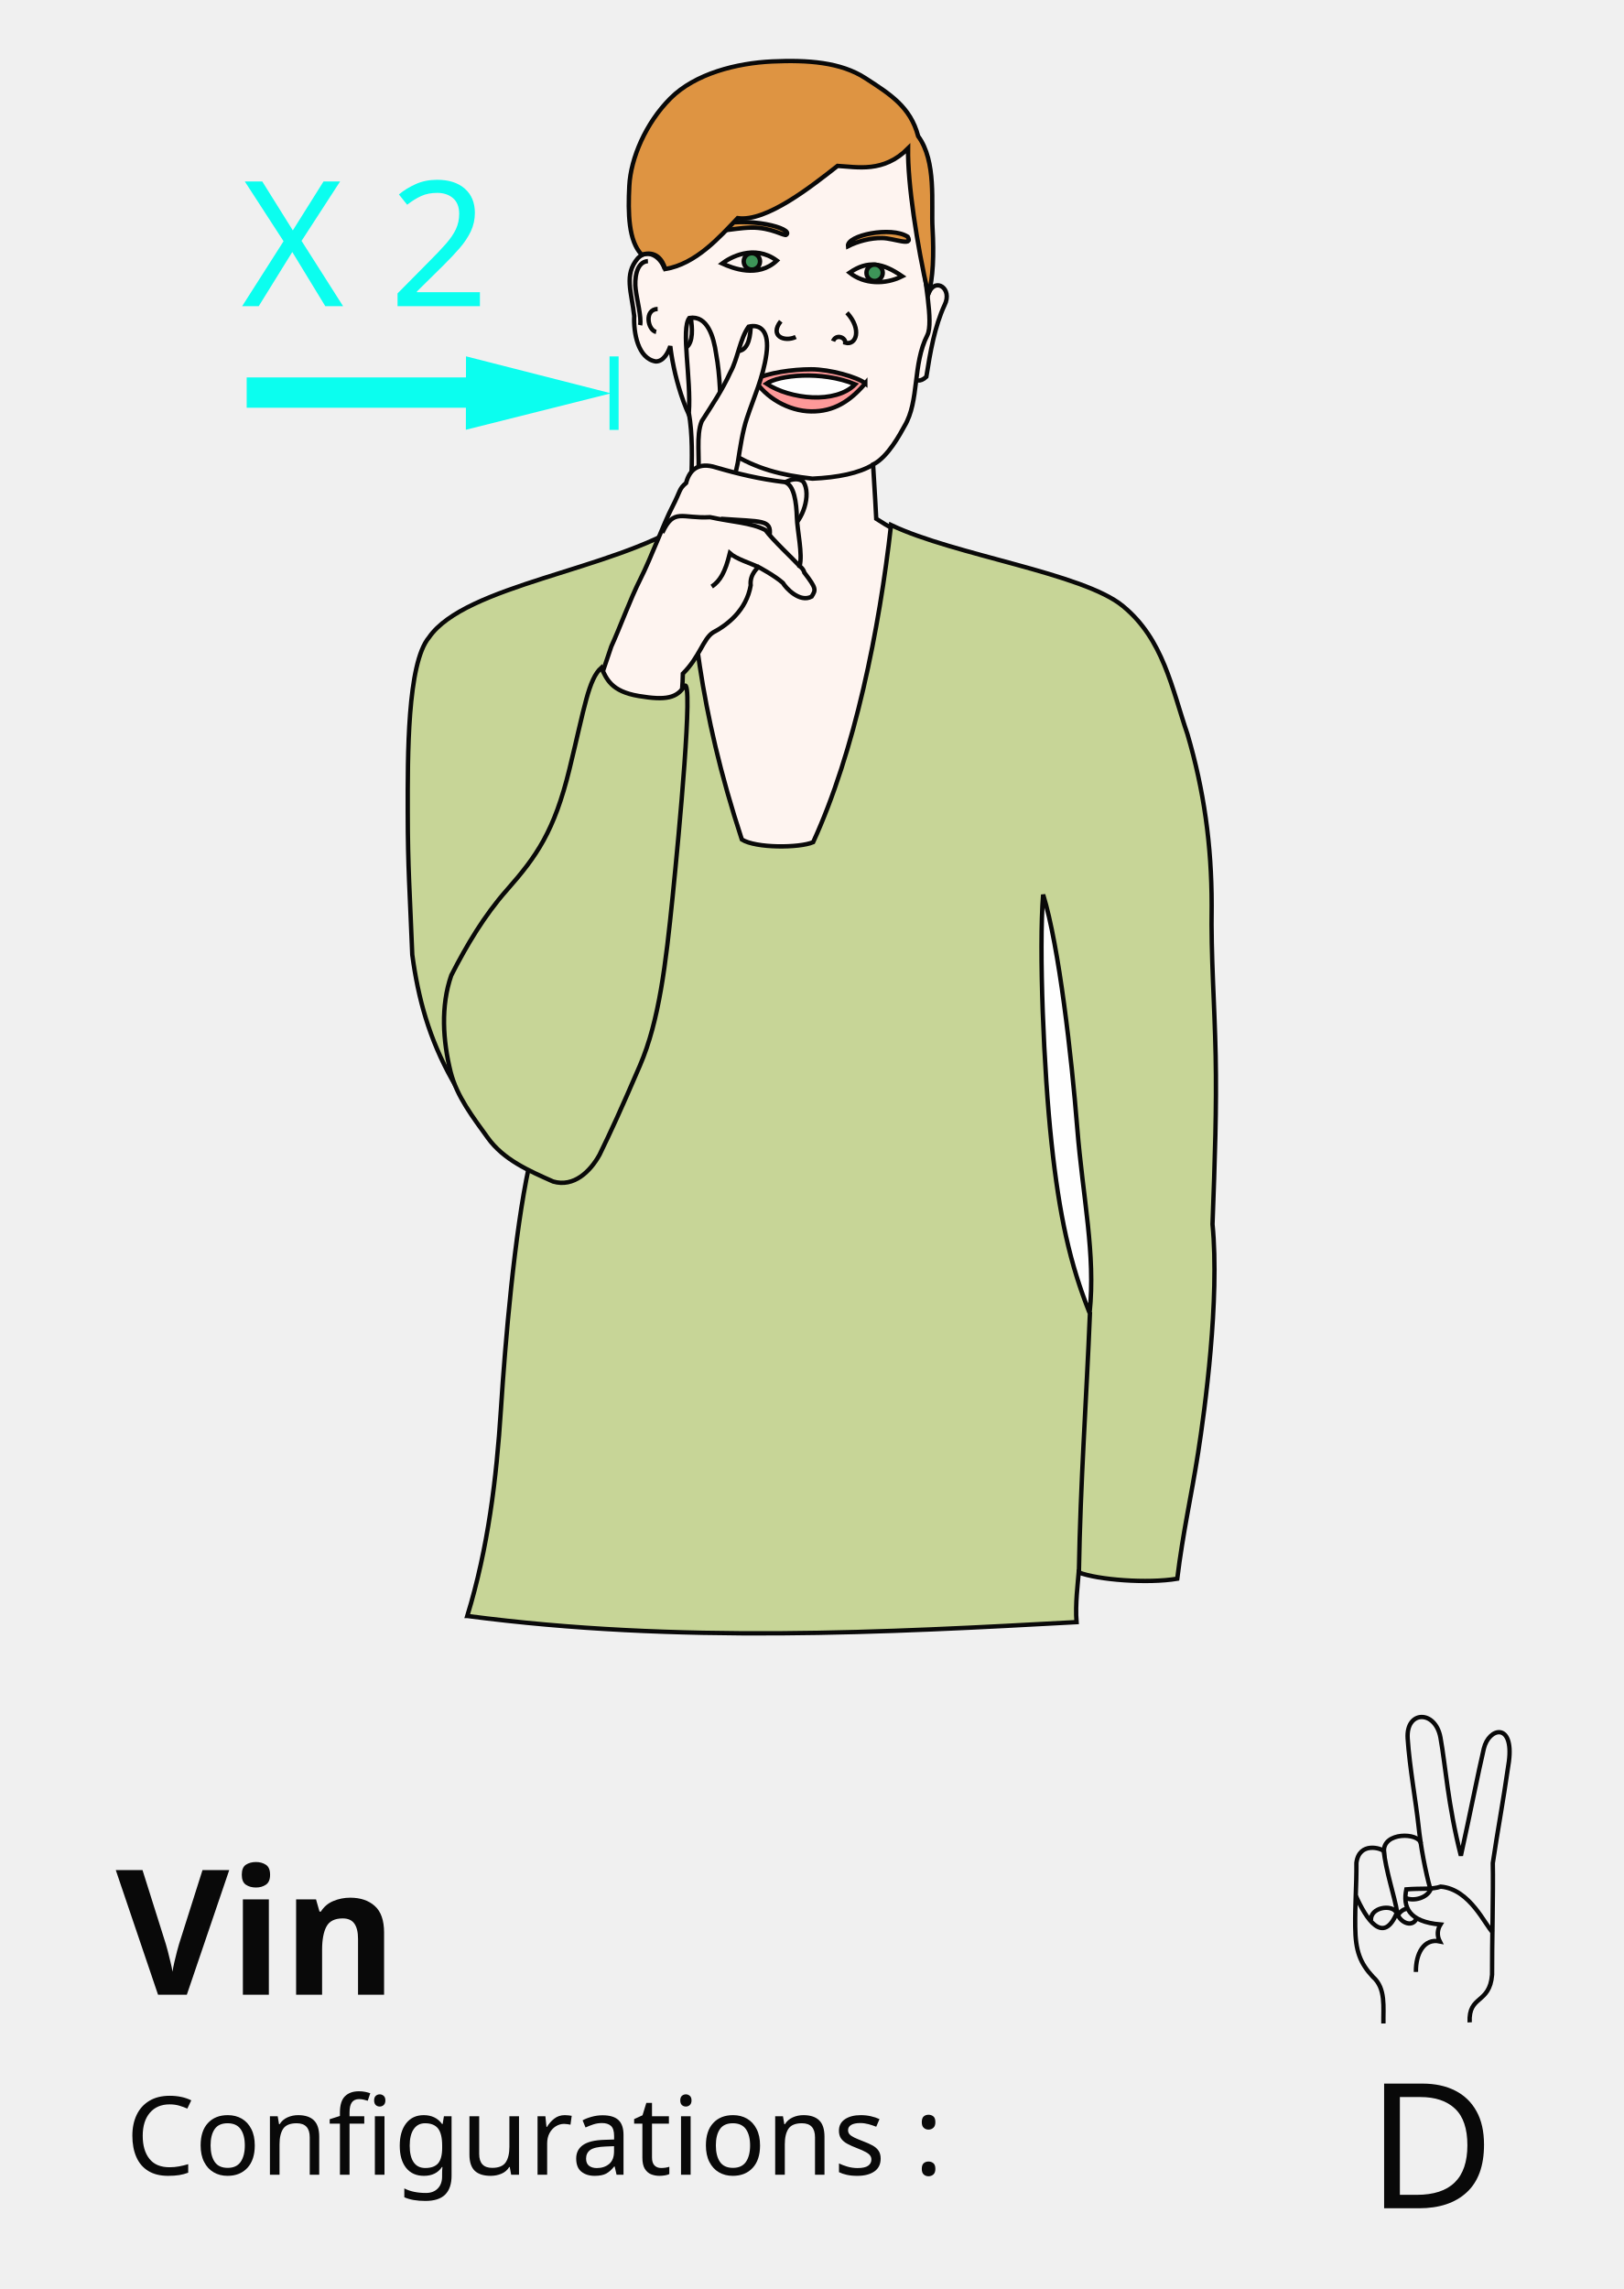
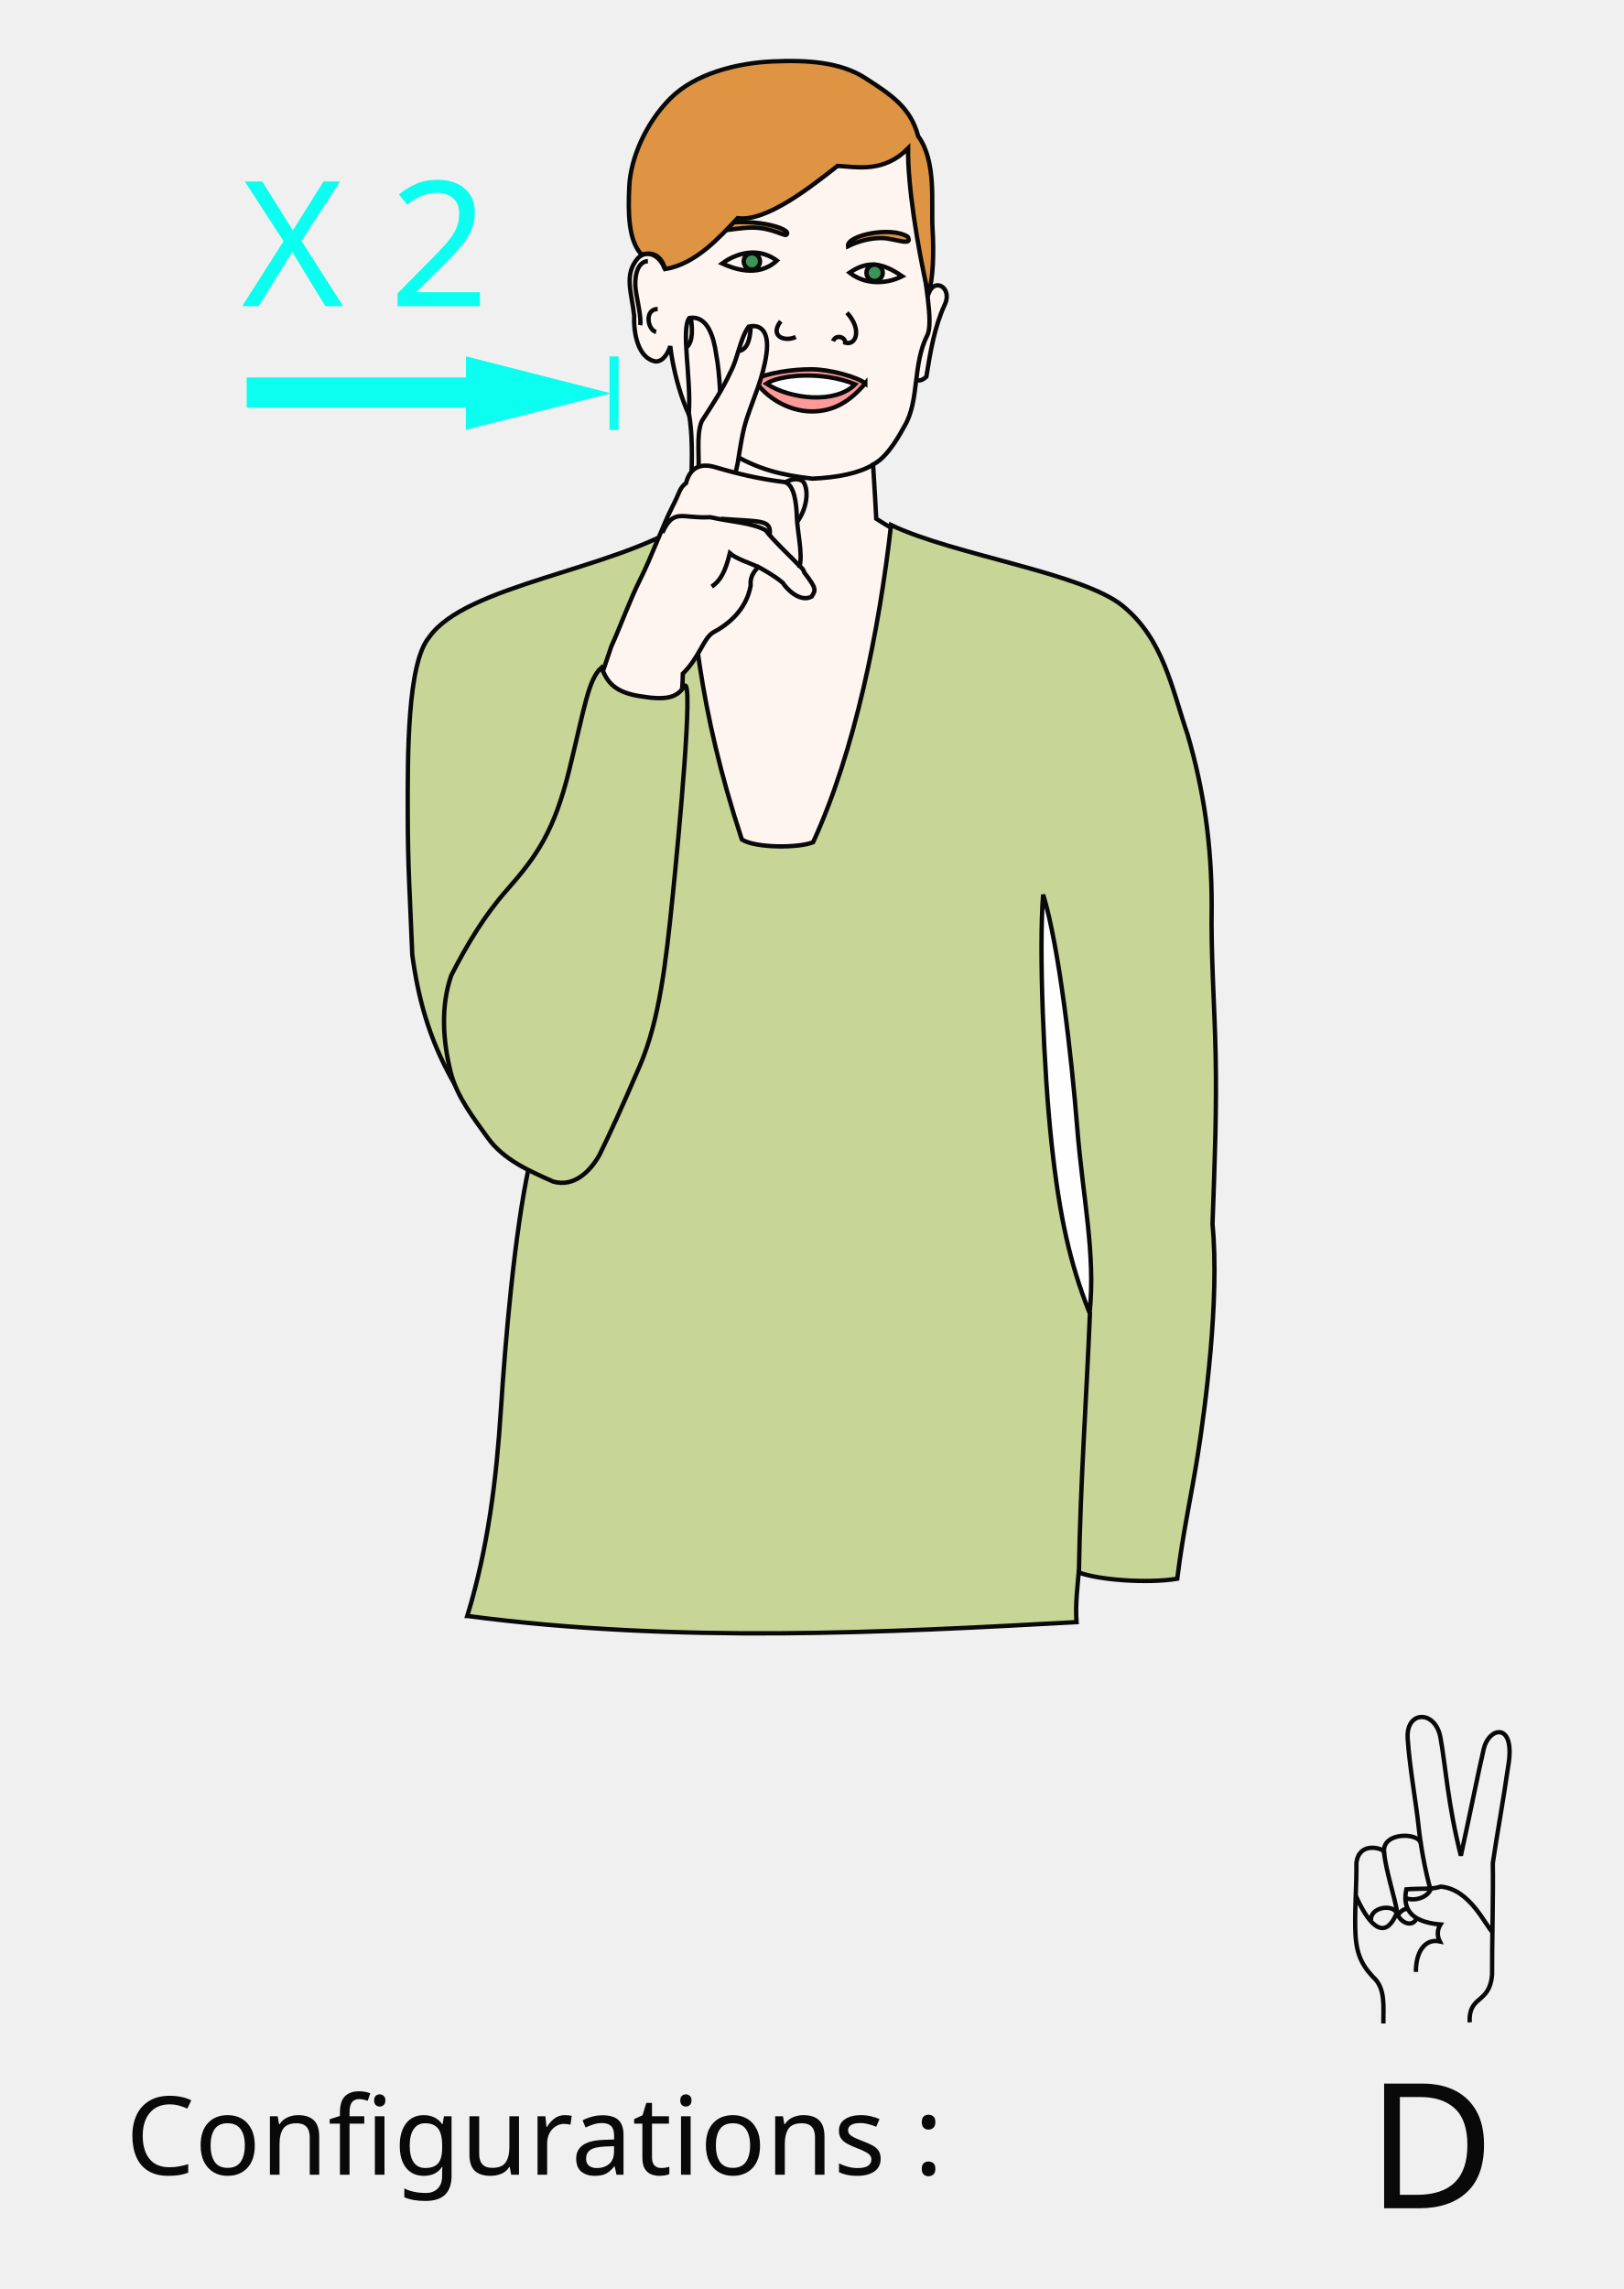
<svg xmlns="http://www.w3.org/2000/svg" width="105mm" height="148mm" viewBox="0 0 372.047 524.409" id="svg5316" version="1.1">
  <defs id="defs5318" />
  <g id="layer1" transform="translate(0,-527.9528)" style="opacity:0.96">
-     <text xml:space="preserve" style="font-style:normal;font-weight:normal;font-size:40px;line-height:125%;font-family:sans-serif;letter-spacing:0px;word-spacing:0px;fill:#000000;fill-opacity:1;stroke:none;stroke-width:1px;stroke-linecap:butt;stroke-linejoin:miter;stroke-opacity:1" x="26.527" y="984.944" id="text5980">
-       <tspan id="tspan5982" x="26.527" y="984.944" style="font-style:normal;font-variant:normal;font-weight:bold;font-stretch:normal;font-family:sans-serif;-inkscape-font-specification:'sans-serif Bold'">Vin</tspan>
-     </text>
    <text xml:space="preserve" style="font-style:normal;font-weight:normal;font-size:40px;line-height:125%;font-family:sans-serif;letter-spacing:0px;word-spacing:0px;fill:#000000;fill-opacity:1;stroke:none;stroke-width:1px;stroke-linecap:butt;stroke-linejoin:miter;stroke-opacity:1" x="28.795" y="1026.185" id="text5984">
      <tspan id="tspan5986" x="28.795" y="1026.185" style="font-size:25px">Configurations : </tspan>
    </text>
    <text xml:space="preserve" style="font-style:normal;font-weight:normal;font-size:40px;line-height:125%;font-family:sans-serif;letter-spacing:0px;word-spacing:0px;fill:#000000;fill-opacity:1;stroke:none;stroke-width:1px;stroke-linecap:butt;stroke-linejoin:miter;stroke-opacity:1" x="313.282" y="1033.868" id="text6291">
      <tspan id="tspan6293" x="313.282" y="1033.868">D</tspan>
    </text>
    <g id="g4596" transform="matrix(0.4183213,0,0,0.4183213,-53.27466,479.5283)" style="display:inline;stroke-width:2.391;stroke-miterlimit:4;stroke-dasharray:none">
      <path style="fill:#fff5f0;fill-opacity:1;fill-rule:evenodd;stroke:#000000;stroke-width:2.391;stroke-linecap:butt;stroke-linejoin:miter;stroke-miterlimit:4;stroke-dasharray:none;stroke-opacity:1" d="m 636.188,275.992 c 3.605,-8.419 13.055,-2.199 8.582,6.794 -5.434,11.697 -7.818,25.502 -10.012,39.333 -6.857,6.369 -11.513,-3.506 -9.655,-11.085 2.753,-11.999 5.75,-24.593 11.085,-35.042 z" id="path4526" />
      <path id="path4528" style="fill:#fff5f0;fill-opacity:1;fill-rule:evenodd;stroke:#000000;stroke-width:2.391;stroke-linecap:butt;stroke-linejoin:miter;stroke-miterlimit:4;stroke-dasharray:none;stroke-opacity:1" d="m 486.543,313.716 c -9.785,-1.57 -12.21,-15.73 -11.8,-24.852 -1.386,-13.169 -5.768,-22.572 1.967,-31.645 5.008,-5.3 12.312,-1.443 14.77,5.904 -2.522,-10.704 -4.344,-23.561 -5.757,-35.295 -1.413,-11.734 3.649,-32.901 13.956,-44.166 12.702,-13.882 30.828,-26.914 51.896,-28.281 21.068,-1.368 43.305,1.376 62.685,17.708 19.38,16.333 20.184,51.284 18.18,78.74 1.003,16.856 6.399,40.311 2.876,47.479 -8.193,16.002 -4.247,35.97 -12.502,49.767 -2.203,3.957 -8.935,16.885 -17.223,21.089 0.821,11.969 1.726,29.699 1.726,29.699 27.168,17.825 59.514,24.246 78.291,29.305 -25.339,118.524 -90.183,193.458 -123.707,193.976 -81.835,3.112 -125.544,-137.004 -139.996,-185.075 20.694,-9.133 42.579,-11.683 90.668,-40.389 2.69,-15.093 2.389,-27.701 2.411,-39.538 -12.826,-11.865 -19.185,-40.669 -20.471,-52.797 -1.286,3.784 -3.828,8.414 -7.97,8.371 z" />
      <path style="fill:#c6d494;fill-opacity:1;fill-rule:evenodd;stroke:#000000;stroke-width:2.391;stroke-linecap:butt;stroke-linejoin:miter;stroke-miterlimit:4;stroke-dasharray:none;stroke-opacity:1" d="m 383.312,1000.768 c 11.438,-37.41 15.973,-75.154 18.409,-112.939 2.436,-37.785 7.408,-96.347 15.367,-133.166 -18.727,-8.987 -28.988,-24.284 -41.867,-47.195 -12.878,-22.91 -18.832,-45.023 -22.047,-68.83 -1.327,-34.124 -2.45,-47.474 -2.479,-78.1 -0.03,-30.626 -0.328,-81.38 11.65,-95.689 19.833,-28.755 100.579,-36.848 140.641,-62.753 3.439,51.015 6.849,100.788 30.719,173.435 7.644,4.838 31.544,4.676 39.05,1.463 22.868,-49.828 36.252,-116.595 42.668,-173.698 34.685,16.547 105.287,26.318 127.076,44.437 22.129,18.156 26.674,44.896 35.317,70.162 8.956,30.503 13.248,60.512 13.238,93.781 -0.454,27.977 1.594,53.635 2.176,82.227 0.582,28.592 -0.409,56.718 -1.717,92.312 4.002,41.157 -4.173,101.539 -7.948,125.551 -3.776,24.012 -8.148,42.529 -11.367,68.604 -16.28,2.726 -43.533,0.625 -53.969,-3.447 -0.418,5.468 -1.991,17.493 -1.192,27.214 -103.312,5.619 -218.42,11.821 -333.724,-3.37 z" id="path4530" />
      <path style="fill:none;fill-rule:evenodd;stroke:#000000;stroke-width:2.391;stroke-linecap:butt;stroke-linejoin:miter;stroke-miterlimit:4;stroke-dasharray:none;stroke-opacity:1" d="m 605.616,370.213 c -7.709,4.76 -19.497,7.067 -33.255,7.688 -17.434,-1.974 -30.365,-5.388 -44.518,-13.945" id="path4533" />
      <path style="fill:#ff9696;fill-opacity:1;fill-rule:evenodd;stroke:#000000;stroke-width:2.391;stroke-linecap:butt;stroke-linejoin:miter;stroke-miterlimit:4;stroke-dasharray:none;stroke-opacity:1" d="m 601.325,325.695 c -8.233,9.724 -17.225,15.542 -29.679,15.376 -12.454,-0.167 -25.019,-7.63 -31.109,-17.521 7.787,-3.658 20.761,-5.521 31.109,-5.542 10.348,-0.022 25.389,4.256 29.679,7.688 z" id="path4537" />
      <g transform="translate(-997.2177,287.2311)" id="g4539" style="stroke-width:2.391;stroke-miterlimit:4;stroke-dasharray:none">
        <path id="path4541" d="m 1503.159,93.563 c 0.568,-14.287 0.763,-27.365 -1.264,-38.938 1.374,-18.422 -4.427,-46.003 0.253,-51.959 9.931,-1.626 13.383,10.455 14.665,19.595 2.307,12.166 2.374,25.369 2.529,35.398 1.345,14.958 8.761,29.323 3.287,42.478 -7.586,3.085 -15.915,-1.807 -19.469,-6.574 z" style="fill:#fff5f0;fill-opacity:1;fill-rule:evenodd;stroke:#000000;stroke-width:2.391;stroke-linecap:butt;stroke-linejoin:miter;stroke-miterlimit:4;stroke-dasharray:none;stroke-opacity:1" />
        <path id="path4543" d="m 1503.07,2.885 c 0.581,4.96 1.424,12.787 -2.503,15.912" style="fill:none;fill-rule:evenodd;stroke:#000000;stroke-width:2.391;stroke-linecap:butt;stroke-linejoin:miter;stroke-miterlimit:4;stroke-dasharray:none;stroke-opacity:1" />
      </g>
      <g transform="translate(-997.2177,287.2311)" id="g4545" style="stroke-width:2.391;stroke-miterlimit:4;stroke-dasharray:none">
        <path id="path4547" d="m 1506.952,89.012 c 1.107,-9.576 -1.29,-21.976 2.023,-29.836 5.56,-8.656 11.291,-17.147 15.676,-26.801 4.047,-7.279 5.188,-18.211 9.966,-24.932 6.072,-1.539 11.61,1.958 9.756,15.045 -1.854,13.087 -6.848,23.479 -10.62,34.919 -2.474,7.225 -3.796,16.672 -5.057,24.526 -4.37,22.071 -9.596,16.891 -21.745,7.08 z" style="fill:#fff5f0;fill-opacity:1;fill-rule:evenodd;stroke:#000000;stroke-width:2.391;stroke-linecap:butt;stroke-linejoin:miter;stroke-miterlimit:4;stroke-dasharray:none;stroke-opacity:1" />
        <path id="path4549" d="m 1535.788,6.997 c -0.143,4.402 -0.8,13.035 -6.615,13.767" style="fill:none;fill-rule:evenodd;stroke:#000000;stroke-width:2.391;stroke-linecap:butt;stroke-linejoin:miter;stroke-miterlimit:4;stroke-dasharray:none;stroke-opacity:1" />
      </g>
      <path style="fill:#fff5f0;fill-opacity:1;fill-rule:evenodd;stroke:#000000;stroke-width:2.391;stroke-linecap:butt;stroke-linejoin:miter;stroke-miterlimit:4;stroke-dasharray:none;stroke-opacity:1" d="m 550.184,388.491 c 2.144,-7.809 12.934,-12.951 17.291,-8.796 4.362,7.009 -0.466,21.276 -7.172,25.371 -5.082,-0.026 -9.851,-9.197 -10.119,-16.576 z" id="path4551" />
      <path style="fill:#fff5f0;fill-opacity:1;fill-rule:evenodd;stroke:#000000;stroke-width:2.391;stroke-linecap:butt;stroke-linejoin:miter;stroke-miterlimit:4;stroke-dasharray:none;stroke-opacity:1" d="m 449.557,509.239 c 3.307,-13.101 8.4,-26.514 12.642,-39.444 4.718,-10.267 10.221,-25.627 15.929,-36.915 5.708,-11.289 12.818,-30.516 17.446,-39.444 4.629,-8.927 3.596,-9.831 7.585,-13.148 2.011,-7.951 7.412,-11.322 16.182,-8.597 11.978,3.519 24.215,6.472 37.927,8.091 5.152,1.556 6.33,11.49 6.574,19.216 0.244,7.726 3.264,20.259 1.517,26.801 2.226,1.601 2.569,3.56 2.569,3.56 6.89,8.945 6.238,9.466 4.004,13.128 -6.562,3.541 -14.138,-4.725 -15.778,-7.514 -4.514,-3.998 -13.299,-8.668 -13.299,-8.668 0,0 -5.011,3.867 -4.298,10.021 -2.324,13.579 -12.683,21.662 -20.733,25.883 -5.302,3.477 -7.285,13.427 -16.435,22.503 -0.199,12.43 -1.977,20.11 -3.287,35.145 -14.817,6.368 -39.577,4.075 -48.546,-10.619 z" id="path4553" />
      <path style="fill:none;fill-rule:evenodd;stroke:#000000;stroke-width:2.391;stroke-linecap:butt;stroke-linejoin:miter;stroke-miterlimit:4;stroke-dasharray:none;stroke-opacity:1" d="m 490.147,407.516 c 6.361,-13.763 10.64,-7.603 26.16,-8.517 11.653,2.606 22.676,2.984 30.341,7.08 4.094,5.525 15.24,15.891 18.644,19.624" id="path4555" />
      <path style="fill:none;fill-rule:evenodd;stroke:#000000;stroke-width:2.391;stroke-linecap:butt;stroke-linejoin:miter;stroke-miterlimit:4;stroke-dasharray:none;stroke-opacity:1" d="m 542.576,426.219 c -4.283,-2.057 -11.918,-4.35 -15.439,-7.471 -2.538,10.37 -5.329,15.196 -9.93,18.274" id="path4557" />
      <path style="fill:#c6d494;fill-opacity:1;fill-rule:evenodd;stroke:#000000;stroke-width:2.391;stroke-linecap:butt;stroke-linejoin:miter;stroke-miterlimit:4;stroke-dasharray:none;stroke-opacity:1" d="m 430.341,762.842 c -13.17,-5.864 -27.066,-11.843 -35.753,-23.873 -8.032,-11.181 -16.941,-22.553 -20.398,-36.099 -4.245,-17.181 -5.516,-36.056 0.356,-52.956 8.472,-16.578 18.1,-32.77 30.484,-46.768 16.315,-18.498 25.917,-32.129 34.248,-66.173 8.332,-34.044 10.368,-49.151 17.457,-55.531 2.887,6.151 5.324,12.933 20.423,15.479 15.099,2.546 21.046,1.114 25.244,-5.634 4.746,-3.313 -2.963,79.74 -6.655,115.902 -3.691,36.162 -7.266,67.472 -17.847,92.061 -10.581,24.589 -15.828,35.976 -22.15,48.935 -5.043,9.122 -14.066,17.975 -25.409,14.656 z" id="path4561" />
      <path style="fill:#ffffff;fill-opacity:1;fill-rule:evenodd;stroke:#000000;stroke-width:2.391;stroke-linecap:butt;stroke-linejoin:miter;stroke-miterlimit:4;stroke-dasharray:none;stroke-opacity:1" d="m 717.398,733.26 c 3.071,38.538 10.17,69.109 6.798,101.535 -10.77,-26.89 -16.561,-53.178 -20.848,-92.975 -4.288,-39.796 -7.033,-106.589 -4.603,-136.085 8.752,28.405 15.582,88.986 18.653,127.525 z" id="path4563" />
      <path style="fill:#de913b;fill-opacity:1;fill-rule:evenodd;stroke:#000000;stroke-width:2.391;stroke-linecap:butt;stroke-linejoin:miter;stroke-miterlimit:4;stroke-dasharray:none;stroke-opacity:1" d="m 517.831,239.341 c -1.421,5.251 9.857,1.306 20.918,1.073 11.061,-0.233 18.477,4.951 19.311,3.908 4.231,-3.367 -20.581,-10.383 -40.229,-4.981 z" id="path4565" />
      <path style="fill:#de913b;fill-opacity:1;fill-rule:evenodd;stroke:#000000;stroke-width:2.391;stroke-linecap:butt;stroke-linejoin:miter;stroke-miterlimit:4;stroke-dasharray:none;stroke-opacity:1" d="m 586.128,206.622 c -14.117,11.054 -38.993,30.876 -54.709,28.606 -10.04,10.54 -22.841,25.08 -39.691,27.891 -1.499,-5.344 -5.309,-10.207 -12.873,-7.867 -7.261,-7.544 -7.558,-22.671 -6.794,-37.724 0.764,-15.054 8.957,-34.339 22.527,-47.915 13.571,-13.576 36.36,-19.318 55.782,-20.203 19.422,-0.885 37.487,0.385 50.955,9.118 13.467,8.733 24.722,15.684 28.964,31.824 10.142,13.816 7.069,36.848 7.867,50.56 0.797,13.712 0.353,27.885 -2.324,35.973 -6.222,-27.161 -11.349,-60.495 -11.073,-79.851 -13.41,13.526 -27.851,10.146 -38.63,9.587 z" id="path4570" />
      <path style="fill:#ffffff;fill-opacity:1;fill-rule:evenodd;stroke:#000000;stroke-width:2.391;stroke-linecap:butt;stroke-linejoin:miter;stroke-miterlimit:4;stroke-dasharray:none;stroke-opacity:1" d="m 595.782,326.231 c -18.67,-7.694 -42.036,-4.927 -48.63,-0.358 13.012,8.557 37.803,11.317 48.63,0.358 z" id="path4572" />
      <path style="fill:none;fill-rule:evenodd;stroke:#000000;stroke-width:2.391;stroke-linecap:butt;stroke-linejoin:miter;stroke-miterlimit:4;stroke-dasharray:none;stroke-opacity:1" d="m 555.019,291.7 c -6.287,7.999 1.838,11.569 8.224,8.607" id="path4574" />
      <path style="fill:none;fill-rule:evenodd;stroke:#000000;stroke-width:2.391;stroke-linecap:butt;stroke-linejoin:miter;stroke-miterlimit:4;stroke-dasharray:none;stroke-opacity:1" d="m 591.278,287.03 c 8.397,9.125 5.033,18.173 -0.943,16.413 0.19,-3.012 -5.141,-4.881 -6.65,-0.842" id="path4576" />
      <path style="fill:#de913b;fill-opacity:1;fill-rule:evenodd;stroke:#000000;stroke-width:2.391;stroke-linecap:butt;stroke-linejoin:miter;stroke-miterlimit:4;stroke-dasharray:none;stroke-opacity:1" d="m 624.567,245.419 c 3.144,5.561 -7.375,0.833 -13.945,0.715 -6.57,-0.117 -13.492,1.823 -18.773,4.47 -0.772,-5.973 23.567,-11.085 32.718,-5.185 z" id="path4578" />
      <path style="fill:none;fill-rule:evenodd;stroke:#000000;stroke-width:2.391;stroke-linecap:butt;stroke-linejoin:miter;stroke-miterlimit:4;stroke-dasharray:none;stroke-opacity:1" d="m 592.743,265.086 c 10.018,-6.819 17.922,-5.507 28.785,1.967 -9.418,4.716 -20.861,4.388 -28.785,-1.967 z" id="path4580" />
      <path style="fill:none;fill-rule:evenodd;stroke:#000000;stroke-width:2.391;stroke-linecap:butt;stroke-linejoin:miter;stroke-miterlimit:4;stroke-dasharray:none;stroke-opacity:1" d="m 552.873,258.471 c -12.696,-9.305 -25.944,-1.432 -29.962,1.581 5.598,2.544 19.572,8.19 29.962,-1.581 z" id="path4582" />
      <circle style="opacity:1;fill:#369152;fill-opacity:1;stroke:#000000;stroke-width:2.391;stroke-miterlimit:4;stroke-dasharray:none;stroke-opacity:1" id="circle4584" cx="539.196" cy="258.918" r="4.47" />
      <circle r="4.47" cy="265.175" cx="606.42" id="circle4586" style="opacity:1;fill:#369152;fill-opacity:1;stroke:#000000;stroke-width:2.391;stroke-miterlimit:4;stroke-dasharray:none;stroke-opacity:1" />
      <path style="fill:none;fill-rule:evenodd;stroke:#000000;stroke-width:2.391;stroke-linecap:butt;stroke-linejoin:miter;stroke-miterlimit:4;stroke-dasharray:none;stroke-opacity:1" d="m 482.261,258.76 c -6.608,0.393 -7.405,10.25 -6.724,15.406 0.605,5.191 3.315,15.694 2.442,19.661" id="path4588" />
      <path style="fill:none;fill-rule:evenodd;stroke:#000000;stroke-width:2.391;stroke-linecap:butt;stroke-linejoin:miter;stroke-miterlimit:4;stroke-dasharray:none;stroke-opacity:1" d="m 487.585,284.964 c -7.541,0.248 -5.429,11.653 -0.813,12.576" id="path4590" />
      <path style="fill:none;fill-rule:evenodd;stroke:#000000;stroke-width:2.391;stroke-linecap:butt;stroke-linejoin:miter;stroke-miterlimit:4;stroke-dasharray:none;stroke-opacity:1" d="m 724.399,834.396 c -2.041,49.875 -5.201,91.976 -6.068,142.351" id="path4592" />
      <path style="fill:none;fill-rule:evenodd;stroke:#000000;stroke-width:2.391;stroke-linecap:butt;stroke-linejoin:miter;stroke-miterlimit:4;stroke-dasharray:none;stroke-opacity:1" d="m 522.263,399.887 c 22.448,1.654 27.777,0.348 26.662,8.973" id="path4594" />
    </g>
    <g style="display:inline;opacity:0.99" id="g4772" transform="matrix(1.3587,0,0,1.3587,-33.6477,507.4335)">
      <path style="opacity:1;fill:#00ffef;fill-opacity:1;stroke:none;stroke-width:0.2;stroke-miterlimit:4;stroke-dasharray:none;stroke-opacity:1" id="path4754" d="m 383.025,794.349 0,-16.726 0,-16.726 14.485,8.363 14.485,8.363 -14.485,8.363 z" transform="matrix(0.8446607,0.00154965,-6.7913971e-4,0.3701764,-219.6554,-207.0747)" />
      <rect y="79.161" x="66.786" height="4.274" width="41.283" id="rect4756" style="opacity:1;fill:#00ffef;fill-opacity:1;stroke:#00ffef;stroke-width:0.838;stroke-miterlimit:4;stroke-dasharray:none;stroke-opacity:1" />
      <rect transform="matrix(0,1,-1,0,0,0)" style="opacity:1;fill:#00ffef;fill-opacity:1;stroke:#00ffef;stroke-width:0.249;stroke-miterlimit:4;stroke-dasharray:none;stroke-opacity:1" id="rect4770" width="12.143" height="1.287" x="75.319" y="-128.968" />
    </g>
    <text xml:space="preserve" style="font-style:normal;font-weight:normal;font-size:40px;line-height:125%;font-family:sans-serif;letter-spacing:0px;word-spacing:0px;display:inline;opacity:0.99;fill:#000000;fill-opacity:1;stroke:none;stroke-width:1px;stroke-linecap:butt;stroke-linejoin:miter;stroke-opacity:1" x="55.333" y="598.091" id="text5003">
      <tspan id="tspan5005" x="55.333" y="598.091" style="fill:#00ffef;fill-opacity:1">X 2</tspan>
    </text>
    <g id="g4322">
      <g id="g4358">
        <path id="path4332" d="m 316.994,991.531 c -0.074,-3.661 0.605,-8.063 -2.399,-10.67 -2.982,-3.216 -3.998,-5.966 -4.063,-11.458 -0.065,-5.492 0.314,-9.31 0.275,-14.68 0.648,-4.96 5.858,-3.315 6.313,-2.63 -0.199,-4.472 7.909,-4.326 8.46,-1.853" style="fill:none;fill-rule:evenodd;stroke:#000000;stroke-width:1px;stroke-linecap:butt;stroke-linejoin:miter;stroke-opacity:1" />
        <path id="path4334" d="m 327.727,960.659 c -1.109,-3.976 -2.182,-9.536 -2.705,-14.532 -0.522,-4.996 -2.056,-13.453 -2.472,-19.901 -0.417,-6.448 6.343,-6.57 7.512,-0.212 1.168,6.359 1.694,15.349 4.681,27.066 2.07,-9.38 4.104,-19.686 5.26,-24.528 1.156,-4.842 6.911,-6.11 5.744,2.972 -1.503,10.372 -2.557,15.596 -3.688,23.27 0.131,6.29 -0.204,19.322 -0.168,25.579 -0.558,6.803 -5.431,4.568 -5.135,10.902" style="fill:none;fill-rule:evenodd;stroke:#000000;stroke-width:1px;stroke-linecap:butt;stroke-linejoin:miter;stroke-opacity:1" />
        <path id="path4336" d="m 324.444,979.725 c -0.073,-4.198 1.836,-7.754 5.462,-7.001 -0.708,-1.373 -0.529,-2.77 0.158,-3.867 -7.341,-0.623 -8.634,-4.053 -7.822,-8.058 3.378,-0.276 5.857,0.081 7.884,-0.621 6.743,0.582 10.189,8.888 11.96,10.524" style="fill:none;fill-rule:evenodd;stroke:#000000;stroke-width:1px;stroke-linecap:butt;stroke-linejoin:miter;stroke-opacity:1" />
        <path id="path4338" d="m 327.853,960.722 c -0.804,2.074 -3.937,2.851 -5.682,2.083" style="fill:none;fill-rule:evenodd;stroke:#000000;stroke-width:1px;stroke-linecap:butt;stroke-linejoin:miter;stroke-opacity:1" />
        <path id="path4340" d="m 317.057,951.757 c 0.435,4.664 2.554,10.857 3.081,14.253 -3.114,7.758 -7.132,1.555 -9.457,-3.71" style="fill:none;fill-rule:evenodd;stroke:#000000;stroke-width:1px;stroke-linecap:butt;stroke-linejoin:miter;stroke-opacity:1" />
        <path id="path4342" d="m 314.153,967.919 c -0.239,-3.018 4.758,-3.73 5.745,-1.894" style="fill:none;fill-rule:evenodd;stroke:#000000;stroke-width:1px;stroke-linecap:butt;stroke-linejoin:miter;stroke-opacity:1" />
        <path id="path4344" d="m 320.088,965.899 c 0.314,2.324 3.494,3.934 4.514,1.547" style="fill:none;fill-rule:evenodd;stroke:#000000;stroke-width:1px;stroke-linecap:butt;stroke-linejoin:miter;stroke-opacity:1" />
        <path id="path4346" d="m 320.34,966.783 c 0.226,-0.754 1.665,-1.797 2.178,-1.389" style="fill:none;fill-rule:evenodd;stroke:#000000;stroke-width:1px;stroke-linecap:butt;stroke-linejoin:miter;stroke-opacity:1" />
      </g>
    </g>
  </g>
</svg>
